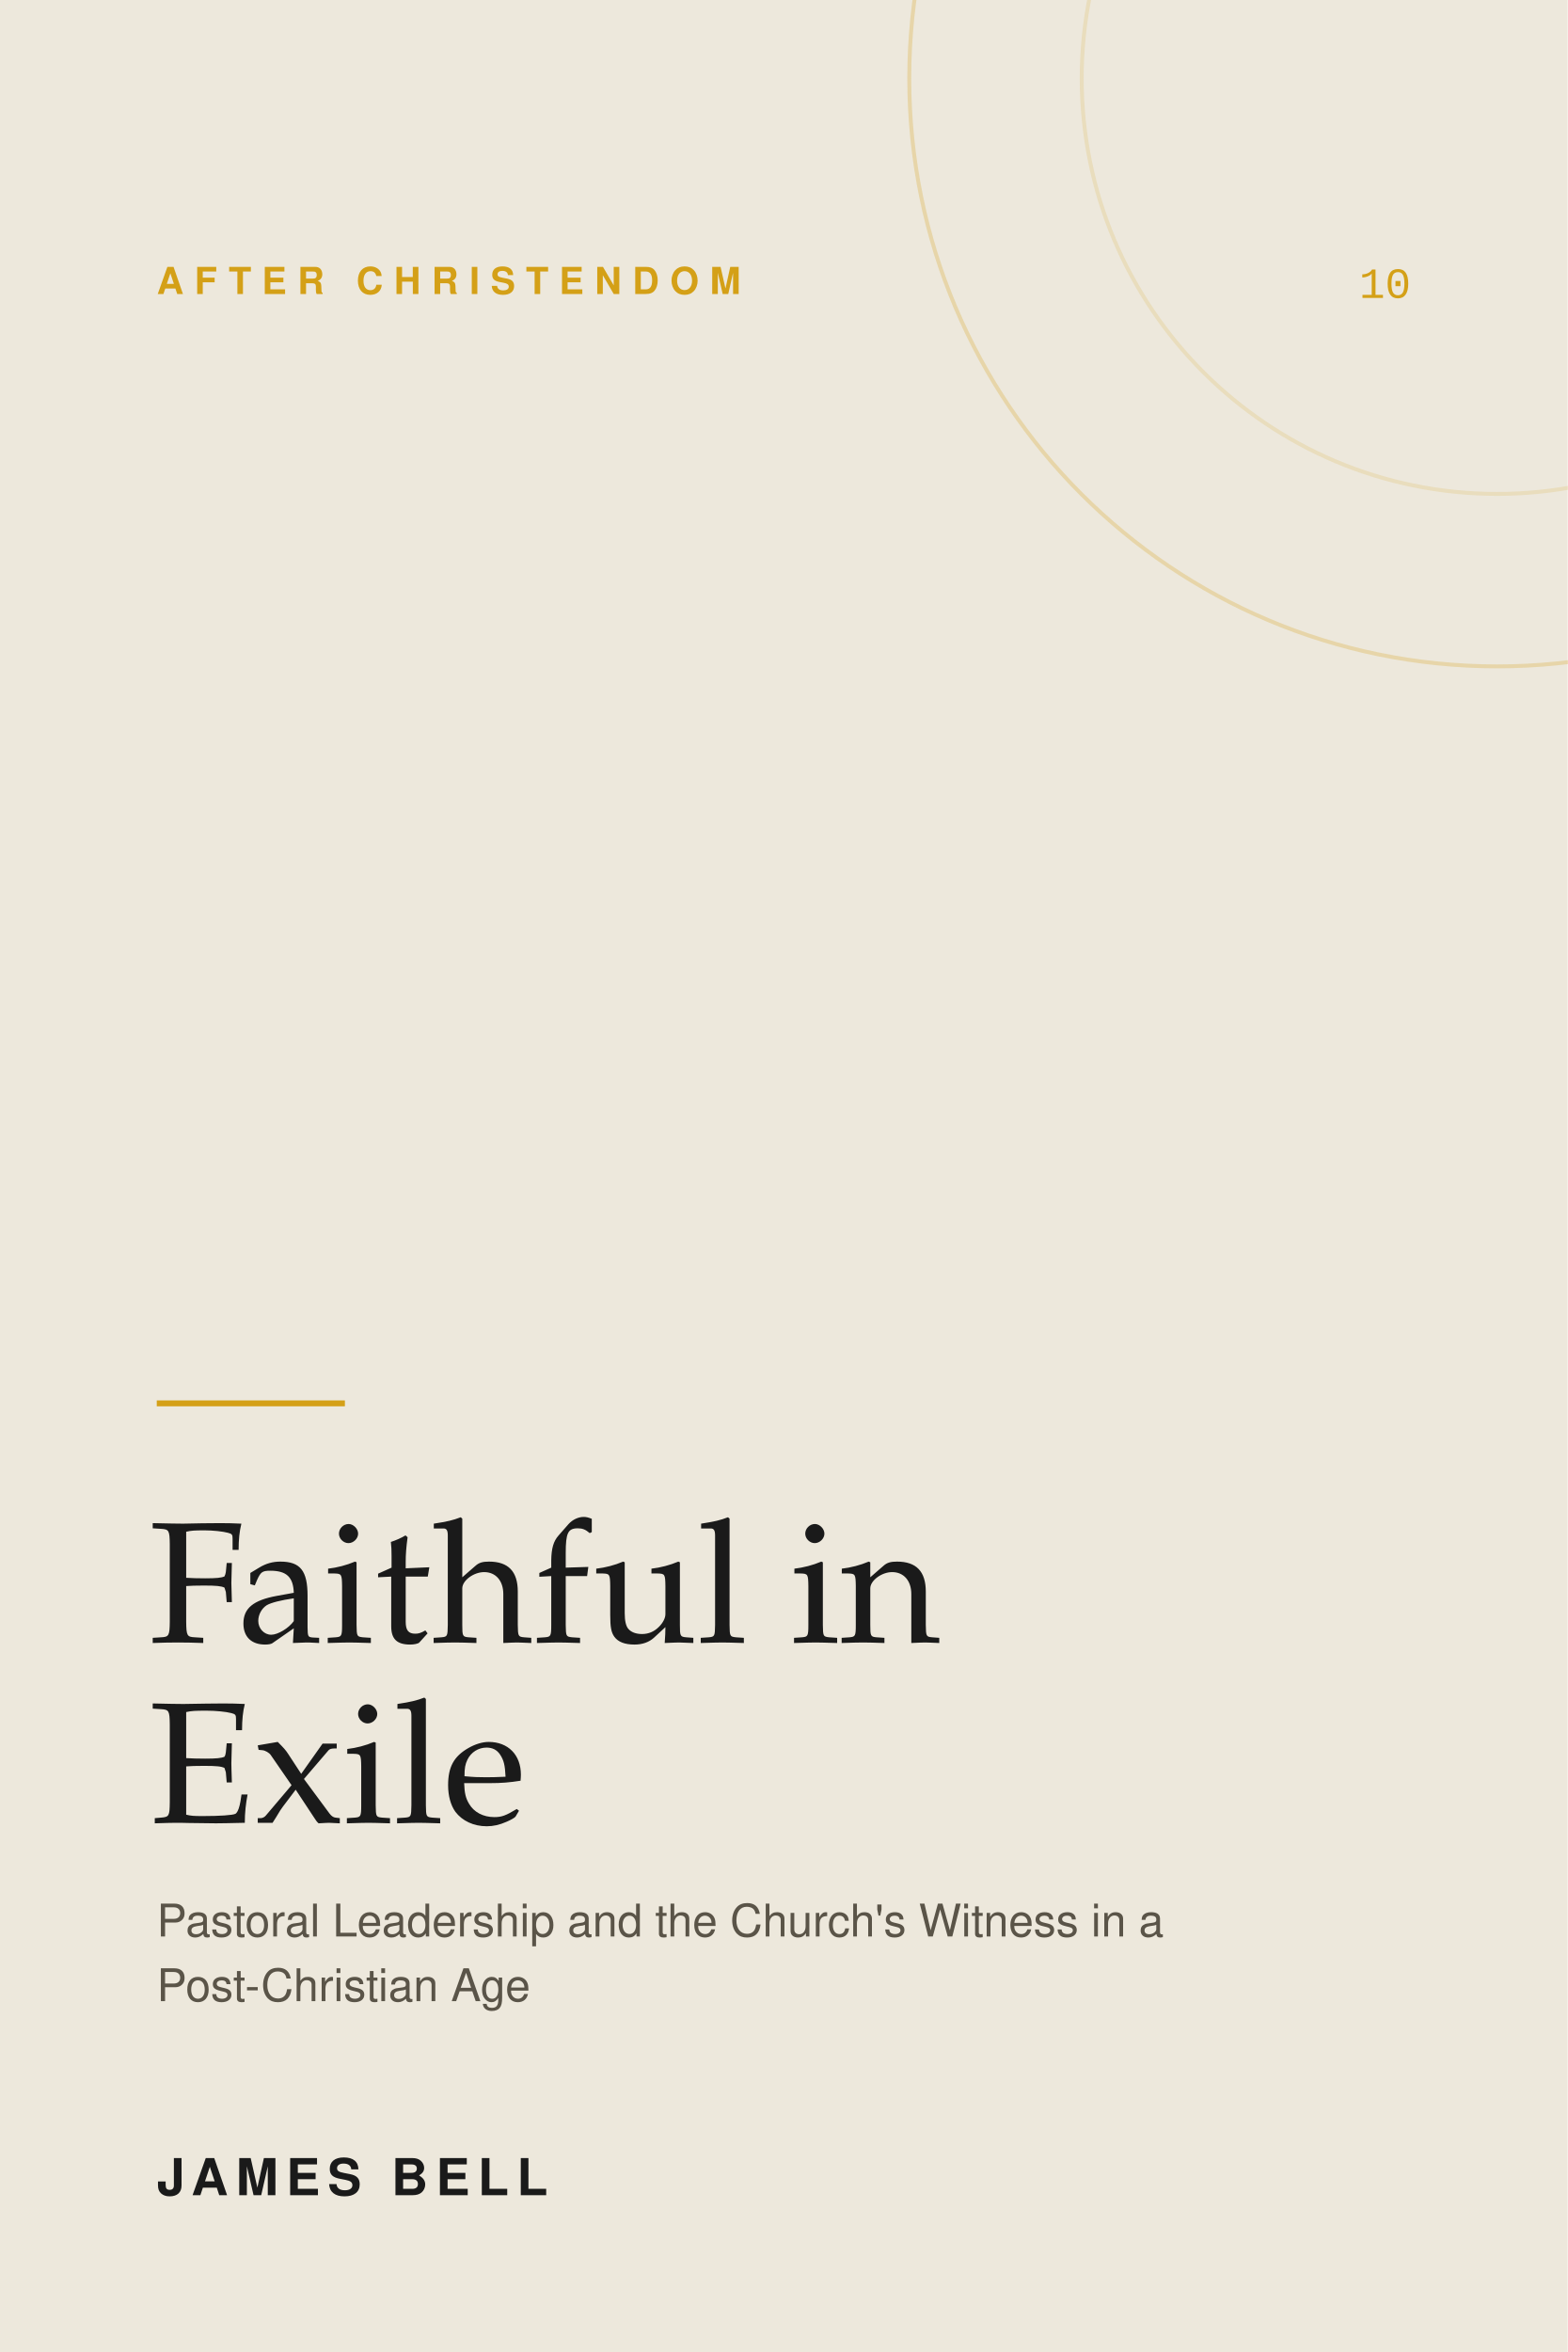
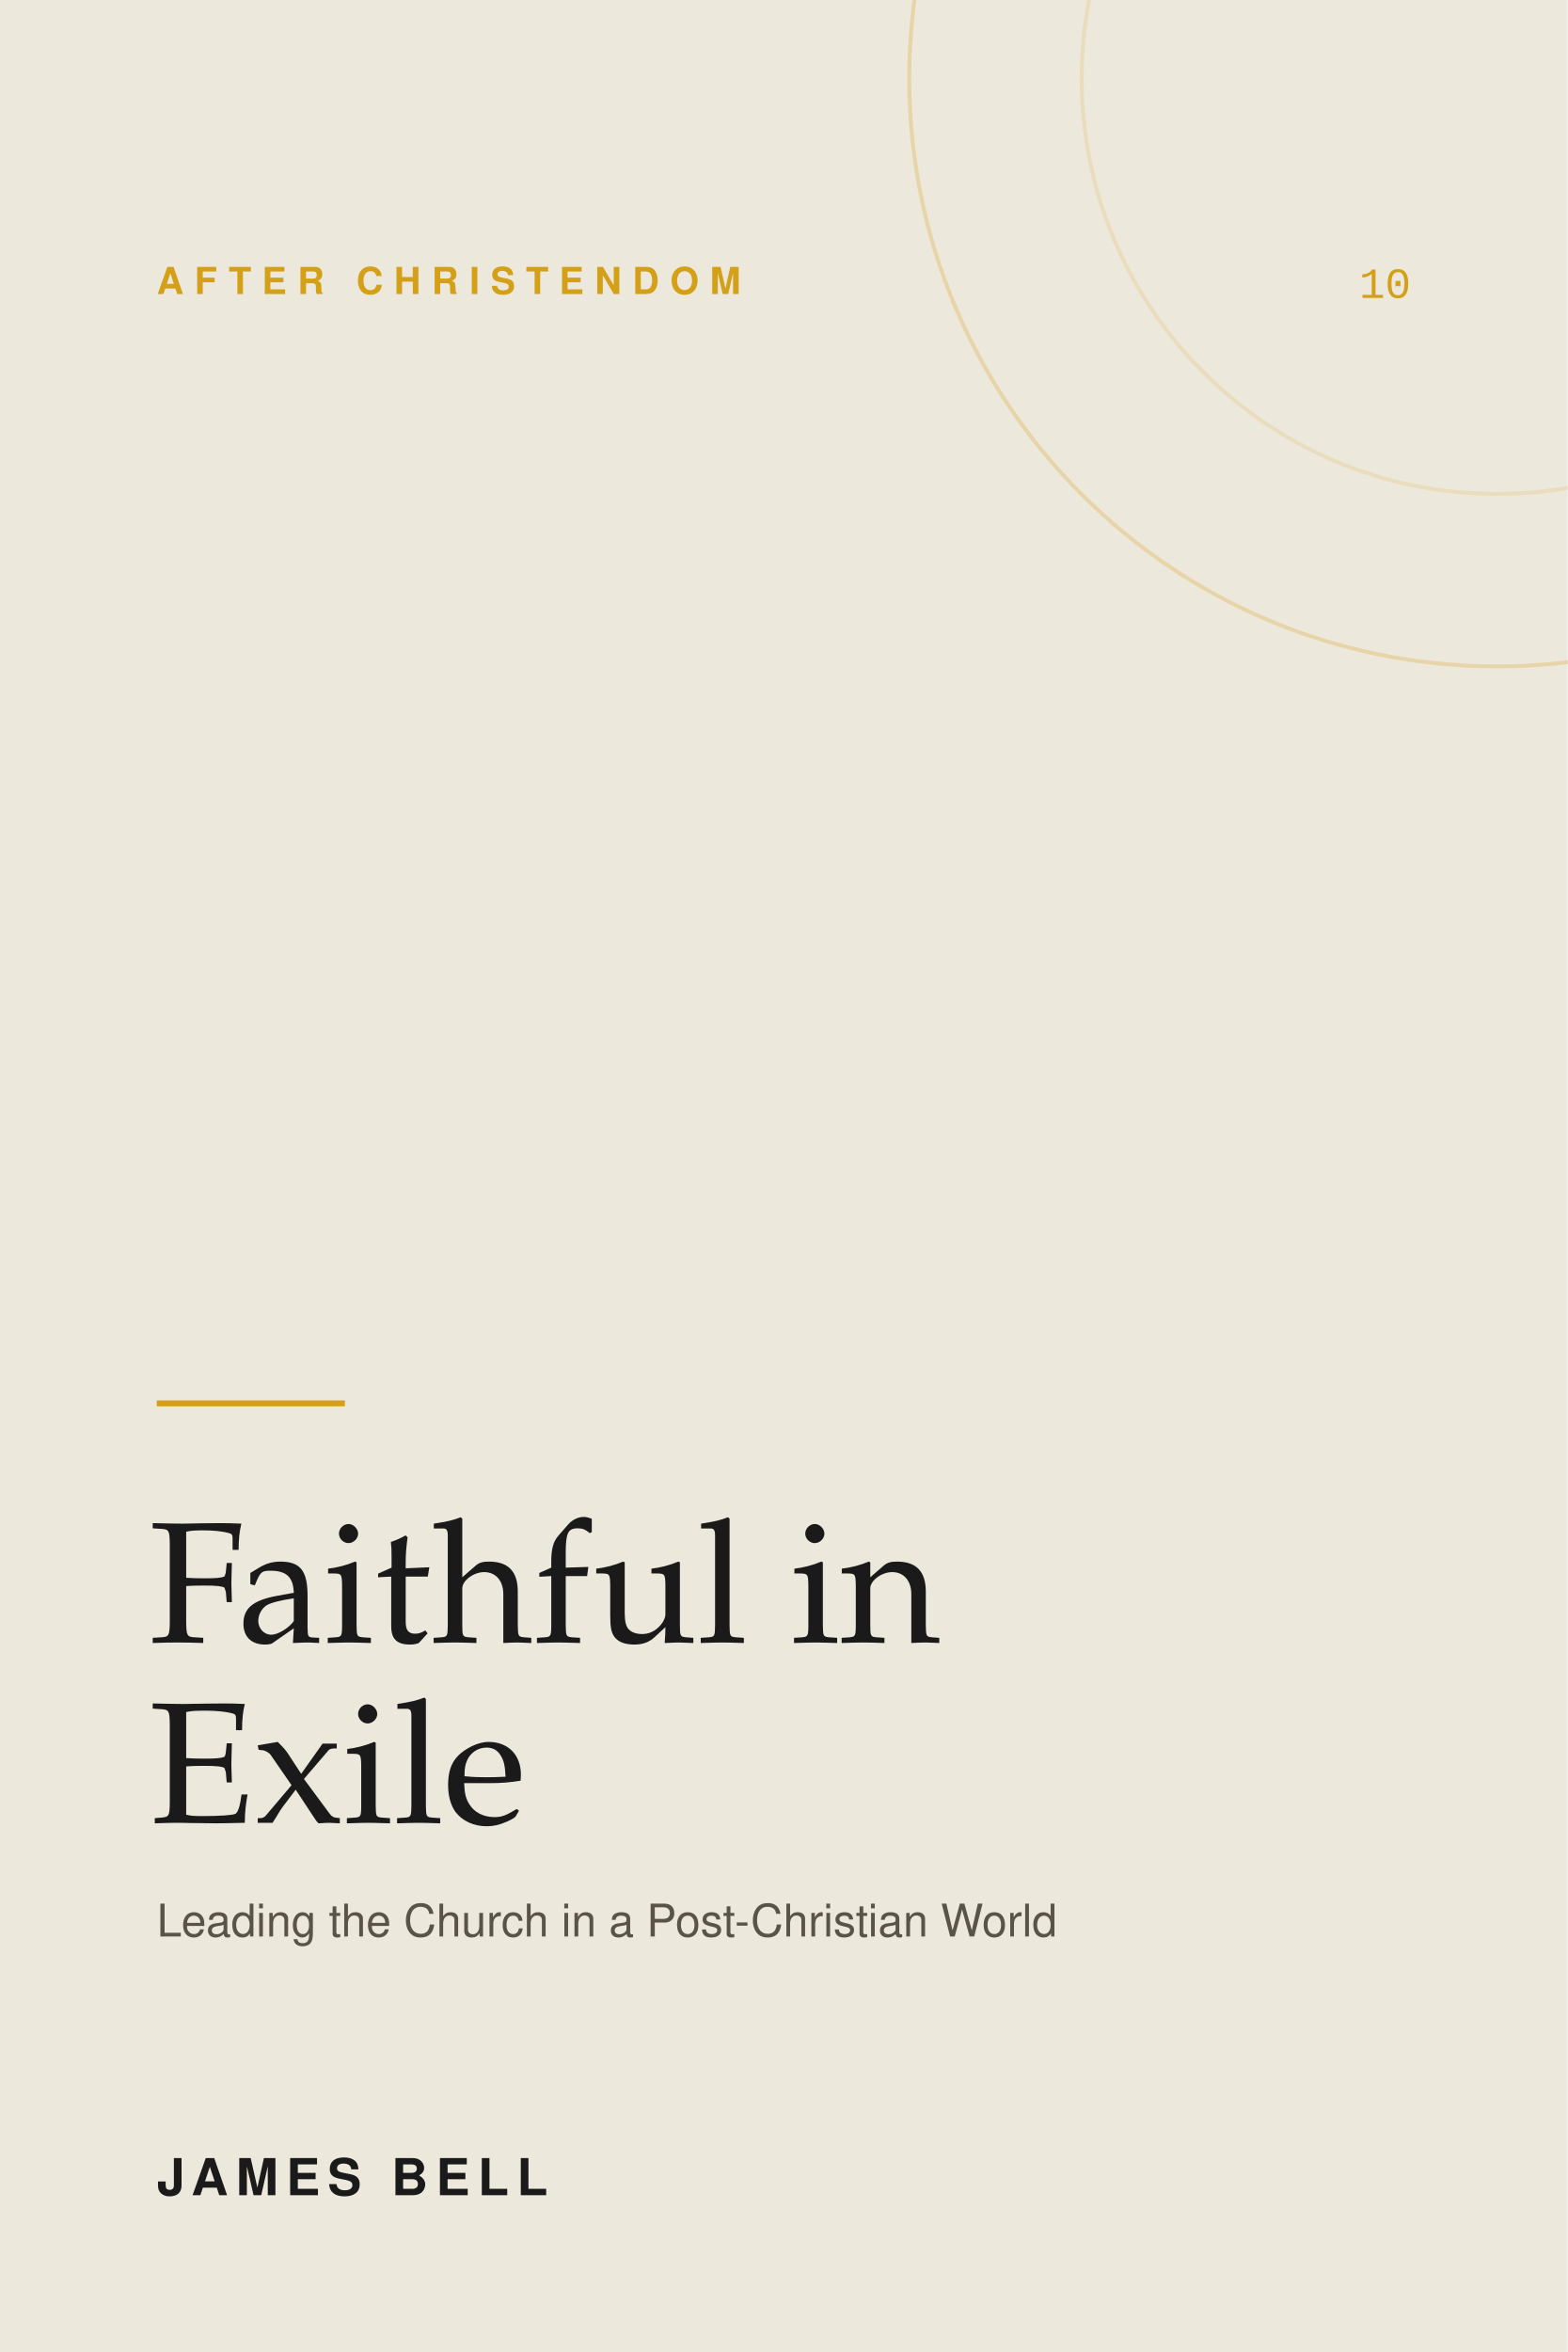
<svg xmlns="http://www.w3.org/2000/svg" width="800" height="1200" viewBox="0 0 800 1200" role="img" aria-label="Faithful in Exile by James Bell">
  <rect width="800" height="1200" fill="#EDE8DC" />
  <circle cx="764" cy="40" r="300" fill="none" stroke="#D4A017" stroke-width="2" opacity="0.26" />
  <circle cx="764" cy="40" r="212" fill="none" stroke="#D4A017" stroke-width="2" opacity="0.16" />
  <text x="80" y="150" font-family="Helvetica, Arial, sans-serif" font-size="19" letter-spacing="5.5" font-weight="700" fill="#D4A017">AFTER CHRISTENDOM</text>
  <text x="720" y="152" text-anchor="end" font-family="'JetBrains Mono', 'Courier New', monospace" font-size="22" fill="#D4A017">10</text>
  <line x1="80" y1="716" x2="176" y2="716" stroke="#D4A017" stroke-width="3" />
  <text x="76" y="838" font-family="Palatino, 'Palatino Linotype', Georgia, serif" font-size="88" fill="#1A1A1A">Faithful in</text>
  <text x="76" y="930" font-family="Palatino, 'Palatino Linotype', Georgia, serif" font-size="88" fill="#1A1A1A">Exile</text>
-   <text x="80" y="988" font-family="Helvetica, Arial, sans-serif" font-size="23" fill="#5A5448">Pastoral Leadership and the Church's Witness in a</text>
-   <text x="80" y="1021" font-family="Helvetica, Arial, sans-serif" font-size="23" fill="#5A5448">Post-Christian Age</text>
+   <text x="80" y="988" font-family="Helvetica, Arial, sans-serif" font-size="23" fill="#5A5448">Leading the Church in a Post-Christian World</text>
  <text x="80" y="1120" font-family="Helvetica, Arial, sans-serif" font-size="26" letter-spacing="4" font-weight="700" fill="#1A1A1A">JAMES BELL</text>
</svg>
